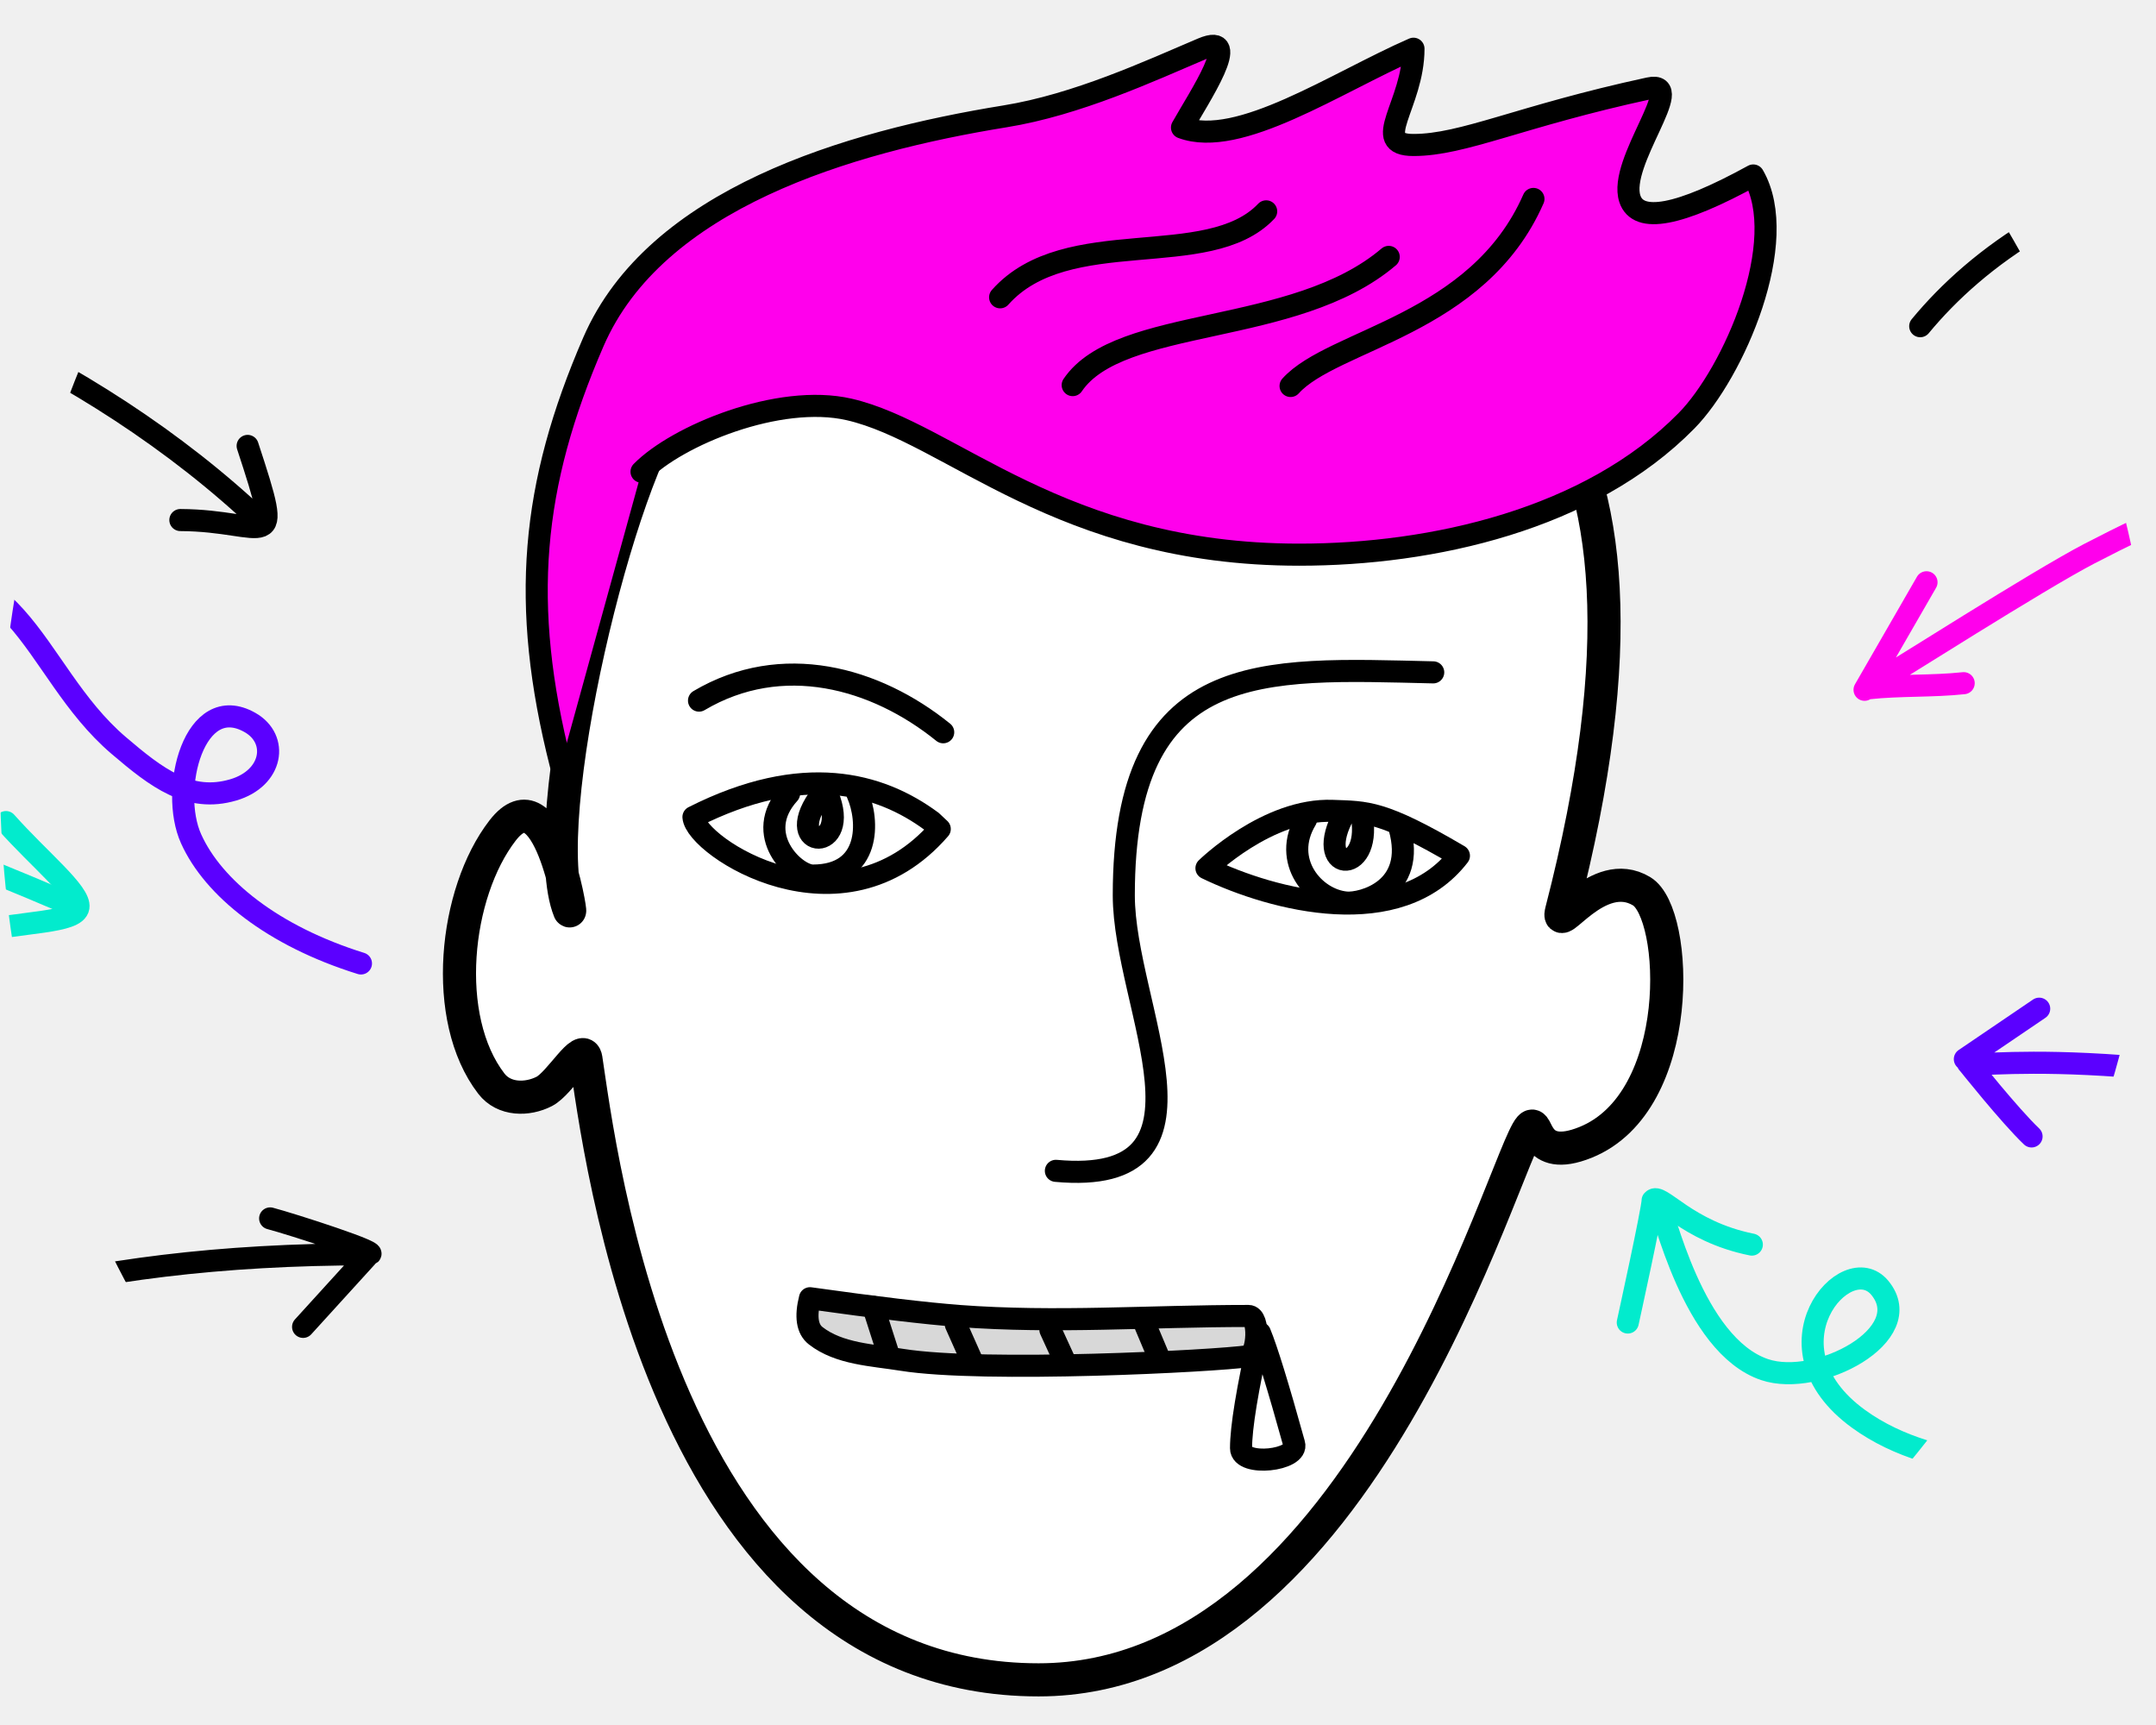
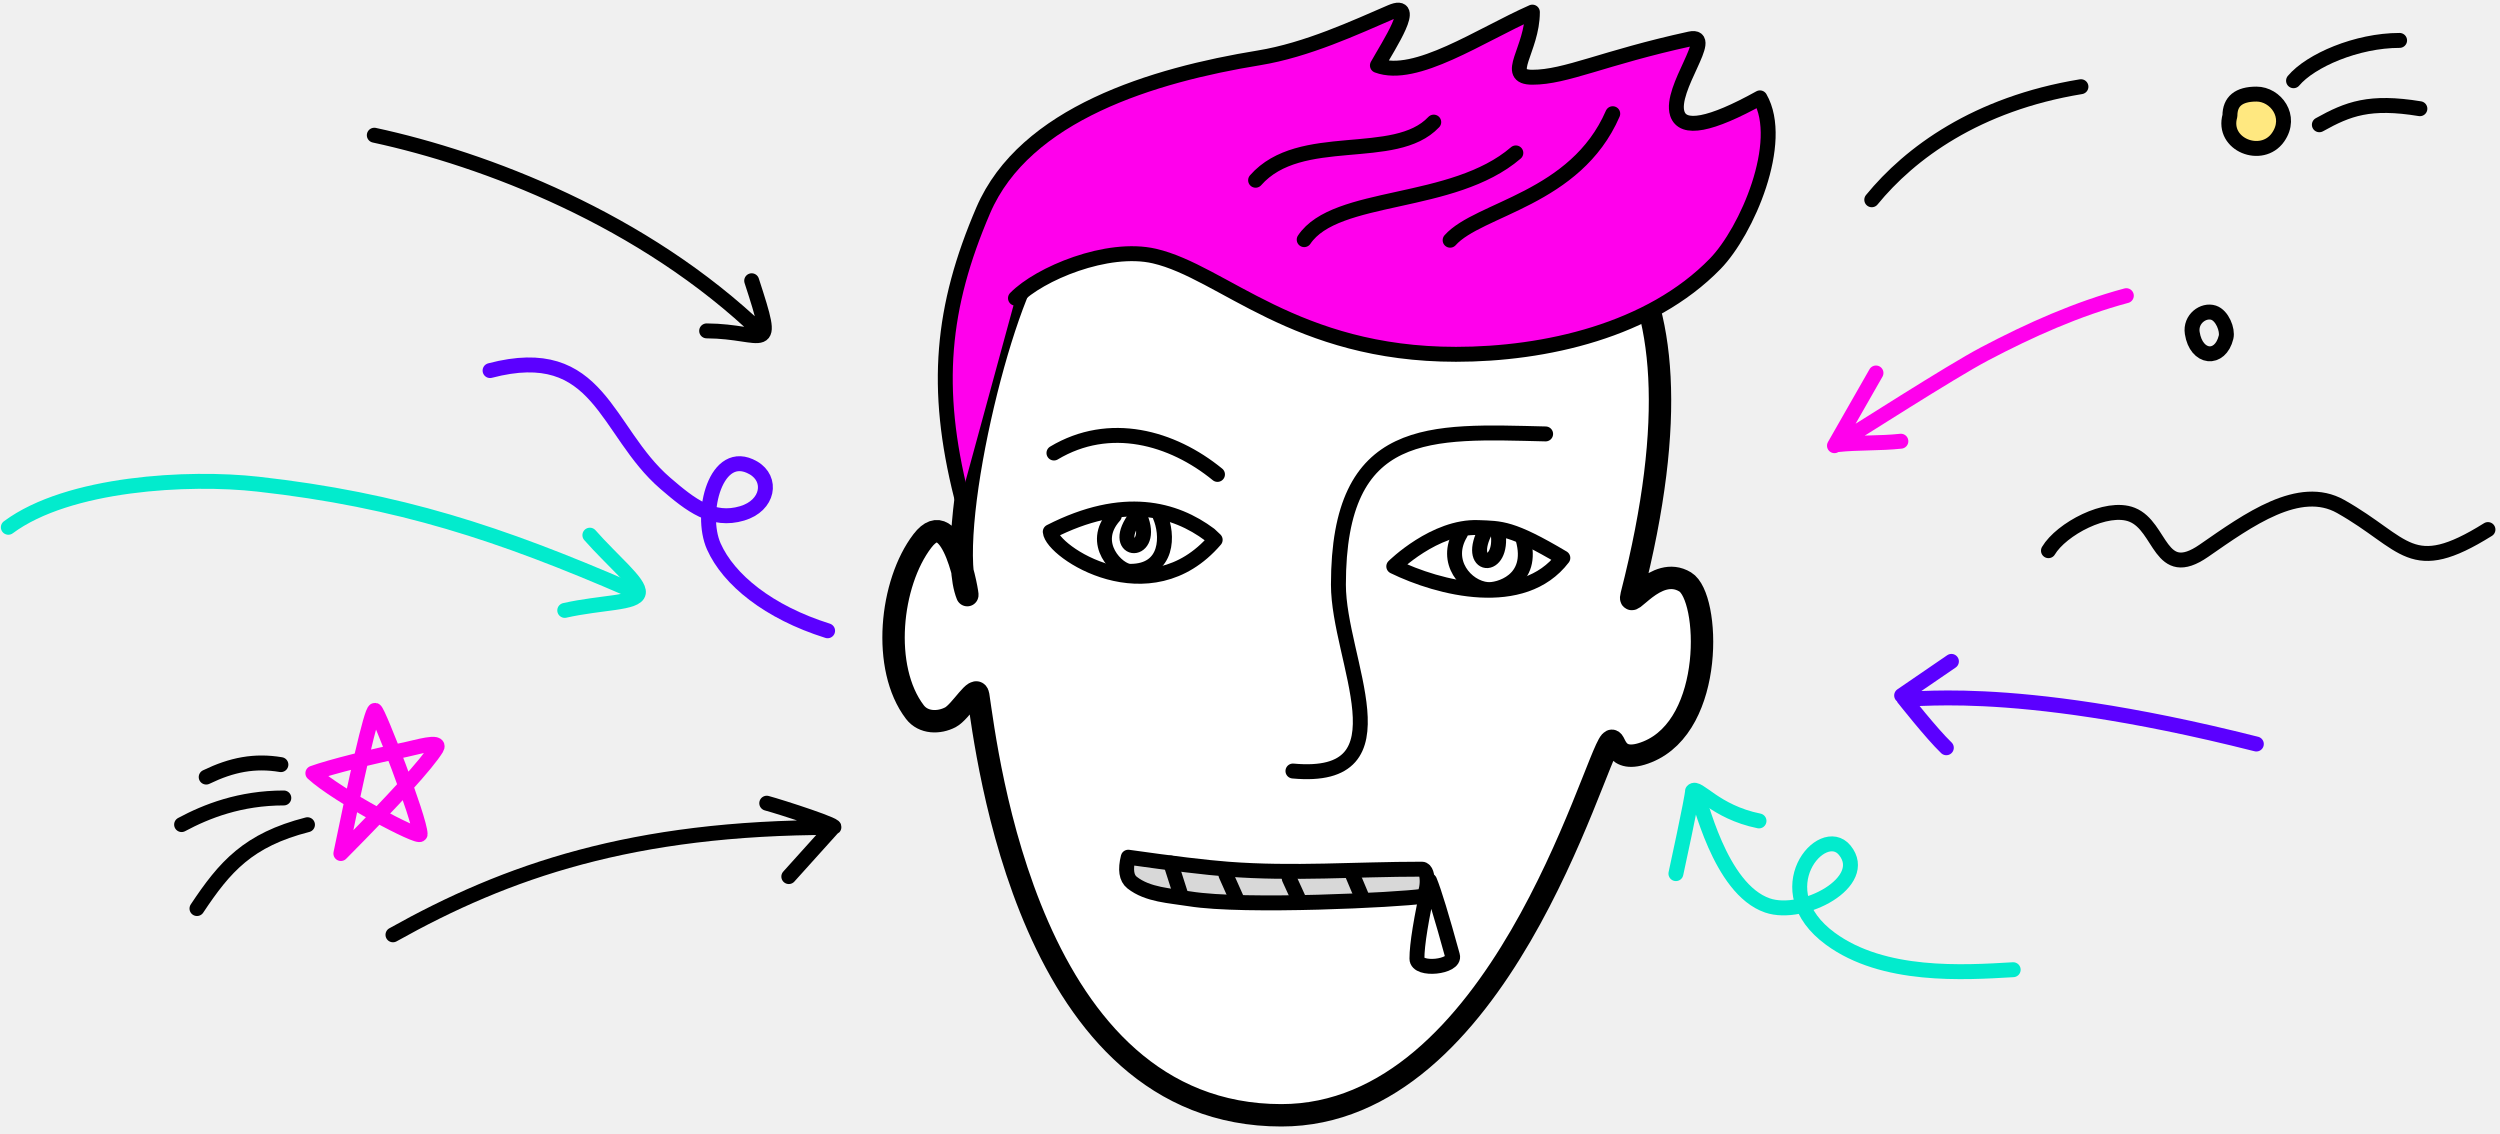
- <svg xmlns="http://www.w3.org/2000/svg" xmlns:xlink="http://www.w3.org/1999/xlink" width="50" height="40" viewBox="0 0 50 40">
+ <svg xmlns="http://www.w3.org/2000/svg" xmlns:xlink="http://www.w3.org/1999/xlink" width="300" height="136" viewBox="0 0 300 136">
  <defs>
-     <rect id="a" width="50" height="50" rx="25" />
+     <path id="a" d="M0 0h520v500H0z" />
  </defs>
-   <g fill="none" fill-rule="evenodd" transform="translate(0 -7)">
+   <g fill="none" fill-rule="evenodd" transform="translate(-108 -169)">
    <mask id="b" fill="#fff">
      <use xlink:href="#a" />
    </mask>
    <g stroke-linecap="round" stroke-linejoin="round" mask="url(#b)">
-       <path fill="#FFF" stroke="#000" stroke-width=".768" d="M15.688 16.367c-1.31 1.516-3.302 9.72-2.479 11.752.048.117-.49-3.237-1.554-1.86-1.117 1.447-1.426 4.355-.26 5.869.294.382.835.382 1.229.179.363-.188.901-1.16.964-.755.3 1.938 1.73 14.401 10.498 14.401 7.512 0 10.8-12.148 11.396-12.81.2-.223.054.844 1.288.347 2.334-.941 2.155-5.312 1.3-5.824-1.024-.615-2.01 1.057-1.854.453 1.573-6.086 1.12-9.831-.377-12.018-.4-.583-1.21-.745-1.815-1.117" />
-       <path fill="#FF00EC" stroke="#000" stroke-width=".512" d="M13.005 24.733c-.948-3.73-.683-6.486.756-9.805 1.438-3.319 5.897-4.639 9.547-5.23 1.669-.27 3.355-1.05 4.572-1.568.956-.407-.068 1.117-.468 1.828 1.32.489 3.56-1.037 5.368-1.828 0 1.295-1.017 2.232 0 2.232 1.16 0 2.458-.664 5.46-1.313.906-.196-.721 1.711-.442 2.56.192.582 1.145.403 2.862-.54.879 1.514-.452 4.573-1.548 5.688-2.252 2.292-5.896 3.105-8.98 3.105-5.568 0-8.075-2.824-10.44-3.368-1.635-.375-3.993.609-4.814 1.444" />
-       <path stroke="#000" stroke-width=".512" d="M24.487 34.15c4.074.373 1.575-3.801 1.575-6.389 0-5.522 3.19-5.262 7.176-5.17M21.874 23.98c-1.573-1.273-3.742-1.871-5.663-.734" />
-       <path stroke="#000" stroke-width=".512" d="M30.906 25.803c.788.03 1.14-.012 2.928 1.04-1.384 1.795-4.296 1.044-5.855.29 0 0 1.418-1.39 2.927-1.33z" />
-       <path stroke="#000" stroke-width=".512" d="M30.289 26.004c-.582.963.187 1.86.934 1.925.355.03 1.644-.285 1.231-1.74M21.602 26.044c-1.196-.884-2.976-1.384-5.52-.098.056.695 3.442 2.896 5.712.277l-.192-.18z" />
-       <path stroke="#000" stroke-width=".512" d="M18.3 25.4c-.865.952.136 1.903.55 1.903 1.345 0 1.313-1.27 1.032-1.902" />
-       <path stroke="#FF00EC" stroke-width=".512" d="M53.348 17.852c-1.691.45-3.325 1.17-4.9 1.99-1.198.625-4.436 2.694-5.207 3.153l1.437-2.493M43.332 22.96c.724-.079 1.484-.04 2.208-.118" />
-       <path stroke="#5B00FF" stroke-width=".512" d="M57.85 33.224c-8.866-2.221-12.216-1.388-12.216-1.577 0 0 .97 1.22 1.48 1.705M45.567 31.56l1.724-1.17" />
-       <path stroke="#000" stroke-width=".512" d="M-6.68 39.765c3.951-2.19 8.297-3.68 15.223-3.68.408 0-1.808-.709-2.278-.832M7.029 37.768l1.474-1.62" />
-       <path stroke="#02EBCD" stroke-width=".512" d="M-20 25.793c2.077-1.527 6.244-1.745 8.646-1.48 4.886.542 8.397 1.696 12.855 3.608" />
-       <path stroke="#02EBCD" stroke-width=".512" d="M-.73 28.642c1.275-.284 2.49-.234 2.549-.603.054-.341-.892-1.09-1.68-1.976" />
-       <path stroke="#000" stroke-width=".512" d="M-7.326 12.35c3.809.814 9.311 2.866 13.423 6.786M4.183 19.059c2.048.01 2.432.933 1.56-1.719M23.194 13.894c1.544-1.737 4.825-.577 6.17-1.993M24.877 15.93c1.09-1.61 5.144-1.111 7.329-2.973M29.93 15.95c.984-1.091 4.346-1.403 5.632-4.337M44.532 14.564c1.32-1.598 3.622-3.288 7.244-3.877" />
-       <path stroke="#5B00FF" stroke-width=".512" d="M-3.317 20.42C.5 19.426.652 22.492 2.75 24.284c.886.756 1.637 1.334 2.661 1.032.917-.27 1.06-1.178.389-1.561-1.293-.738-1.881 1.56-1.368 2.696.512 1.136 1.885 2.25 3.939 2.89" />
-       <path stroke="#02EBCD" stroke-width=".512" d="M49.43 40.962c-1.742.101-4.495.27-6.328-1.06-2.295-1.665-.283-3.98.494-3.038.893 1.085-1.44 2.312-2.673 1.895-1.676-.566-2.348-3.73-2.469-3.89" />
-       <path stroke="#02EBCD" stroke-width=".512" d="M37.75 37.667s.576-2.621.576-2.83c.175-.205.77.716 2.301 1.023" />
-       <path fill="#D8D8D8" stroke="#000" stroke-width=".512" d="M22.234 37.515c2.269.17 4.4 0 6.72 0 .271 0 .212.9 0 .932-.764.115-6.145.389-8.037.085-.684-.11-1.457-.134-2.001-.559-.195-.152-.24-.442-.132-.869 1.545.217 2.696.354 3.45.41z" />
-       <path stroke="#000" stroke-width=".512" d="M28.781 40.583c0 .436 1.35.283 1.23-.106-.37-1.333-.634-2.189-.791-2.567-.293 1.3-.439 2.19-.439 2.673zM31.176 25.87c-.749 1.354.624 1.456.412.086M20.251 37.304l.36 1.121M22.167 37.713l.38.853M24.36 37.837l.36.785M26.495 37.572l.359.853M19.061 25.407c-.975 1.261.602 1.396.18.143" />
+       <path fill="#FFF" stroke="#000" stroke-width="2.688" d="M232.661 199.286c-4.537 5.304-11.44 34.019-8.587 41.129.164.41-1.698-11.328-5.384-6.507-3.873 5.063-4.941 15.243-.904 20.54 1.021 1.339 2.894 1.338 4.26.626 1.258-.657 3.122-4.056 3.34-2.642 1.039 6.783 5.998 50.404 36.379 50.404 26.027 0 37.419-42.519 39.487-44.836.696-.78.188 2.956 4.461 1.215 8.09-3.295 7.469-18.592 4.508-20.385-3.55-2.15-6.967 3.7-6.426 1.585 5.45-21.298 3.88-34.409-1.307-42.06-1.385-2.043-4.193-2.608-6.29-3.912" />
+       <path fill="#FF00EC" stroke="#000" stroke-width="1.792" d="M223.367 228.565c-3.286-13.056-2.367-22.7 2.618-34.317 4.985-11.617 20.434-16.236 33.084-18.305 5.78-.945 11.623-3.675 15.842-5.49 3.311-1.423-.235 3.91-1.622 6.4 4.573 1.71 12.333-3.63 18.598-6.4 0 4.534-3.521 7.815 0 7.815 4.021 0 8.52-2.325 18.919-4.597 3.141-.687-2.497 5.99-1.53 8.96.664 2.039 3.97 1.41 9.917-1.887 3.046 5.298-1.564 16.001-5.363 19.906-7.805 8.022-20.43 10.868-31.117 10.868-19.293 0-27.98-9.885-36.173-11.788-5.667-1.315-13.839 2.13-16.684 5.054" />
+       <path stroke="#000" stroke-width="1.792" d="M263.153 261.523c14.118 1.308 5.457-13.302 5.457-22.359 0-19.328 11.055-18.416 24.865-18.093M254.098 225.93c-5.45-4.455-12.966-6.55-19.624-2.568" />
+       <path stroke="#000" stroke-width="1.792" d="M285.397 232.309c2.727.11 3.947-.04 10.144 3.644-4.797 6.28-14.888 3.651-20.288 1.014 0 0 4.915-4.868 10.144-4.658z" />
+       <path stroke="#000" stroke-width="1.792" d="M283.257 233.014c-2.018 3.372.647 6.507 3.238 6.737 1.23.109 5.696-.998 4.265-6.087M253.156 233.154c-4.145-3.093-10.312-4.843-19.125-.343.191 2.433 11.925 10.138 19.79.97l-.665-.627z" />
+       <path stroke="#000" stroke-width="1.792" d="M241.716 230.902c-2.998 3.33.47 6.66 1.906 6.66 4.66 0 4.549-4.448 3.574-6.66" />
+       <path stroke="#FF00EC" stroke-width="1.792" d="M363.16 204.481c-5.86 1.573-11.52 4.095-16.982 6.969-4.15 2.184-15.37 9.427-18.042 11.033l4.982-8.725M328.454 222.359c2.508-.275 5.142-.138 7.65-.413" />
+       <path stroke="#5B00FF" stroke-width="1.792" d="M378.761 258.283c-30.722-7.774-42.333-4.857-42.333-5.518 0 0 3.361 4.269 5.132 5.966M336.197 252.457l5.974-4.09" />
+       <path stroke="#000" stroke-width="1.792" d="M155.156 281.178c13.69-7.668 28.75-12.883 52.75-12.883 1.413 0-6.266-2.478-7.896-2.911M202.657 274.19l5.108-5.671" />
+       <path stroke="#02EBCD" stroke-width="1.792" d="M109 232.274c7.197-5.342 21.637-6.107 29.96-5.175 16.93 1.894 29.095 5.934 44.544 12.626" />
+       <path stroke="#02EBCD" stroke-width="1.792" d="M175.77 242.248c4.42-.995 8.63-.821 8.834-2.11.19-1.196-3.09-3.815-5.819-6.918" />
+       <path stroke="#000" stroke-width="1.792" d="M152.916 185.226c13.198 2.847 32.265 10.03 46.513 23.75M192.798 208.706c7.097.038 8.426 3.267 5.404-6.016M258.672 190.63c5.35-6.081 16.719-2.021 21.377-6.977M264.504 197.758c3.777-5.64 17.824-3.892 25.396-10.409M282.015 197.825c3.41-3.82 15.057-4.91 19.513-15.18M353.815 235.082c1.531-2.583 6.992-5.522 10.029-4.314 3.568 1.419 3.265 8.036 8.631 4.314 5.367-3.723 11.442-8.107 16.415-5.299 7.862 4.44 8.335 8.596 17.665 2.764M332.612 192.973c4.57-5.59 12.55-11.507 25.102-13.569" />
+       <path stroke="#5B00FF" stroke-width="1.792" d="M166.808 213.469c13.226-3.477 13.753 7.254 21.026 13.523 3.073 2.649 5.674 4.67 9.222 3.613 3.178-.947 3.674-4.121 1.346-5.463-4.48-2.583-6.517 5.463-4.74 9.438 1.776 3.976 6.534 7.874 13.65 10.113" />
+       <path stroke="#02EBCD" stroke-width="1.792" d="M349.582 285.366c-6.035.356-15.574.945-21.927-3.71-7.953-5.826-.98-13.93 1.712-10.63 3.096 3.795-4.987 8.089-9.26 6.632-5.81-1.982-8.139-13.055-8.557-13.618" />
+       <path stroke="#02EBCD" stroke-width="1.792" d="M309.11 273.834s1.995-9.174 1.995-9.906c.608-.716 2.67 2.51 7.975 3.582" />
+       <path fill="#D8D8D8" stroke="#000" stroke-width="1.792" d="M255.346 273.301c7.861.6 15.245 0 23.285 0 .94 0 .734 3.15 0 3.262-2.648.404-21.293 1.362-27.85.3-2.37-.385-5.049-.469-6.934-1.956-.676-.534-.828-1.548-.457-3.042 5.356.759 9.342 1.237 11.956 1.436z" />
+       <path stroke="#000" stroke-width="1.792" d="M278.032 284.041c0 1.525 4.679.99 4.26-.372-1.281-4.666-2.195-7.66-2.74-8.984-1.014 4.547-1.52 7.666-1.52 9.356z" />
+       <path stroke="#FF00EC" stroke-width="1.792" d="M148.904 271.423c1.752-8.592 3.665-17.23 4.097-17.183.374.04 5.415 13.124 5.415 14.863 0 .639-9.87-4.56-12.873-7.317 2.052-.753 7.346-2.07 11.084-2.822 1.224-.247 4.398-1.228 3.744-.164-1.143 1.859-4.965 6.067-11.467 12.623z" />
+       <path stroke="#000" stroke-width="1.792" d="M371.07 208.96c.48 3.11 3.362 3.36 4.057.507.218-.89-.46-2.6-1.493-2.942-1.217-.403-2.824.752-2.564 2.435z" />
+       <path fill="#FFE880" stroke="#000" stroke-width="1.792" d="M375.59 182.896c-.993 3.475 3.827 5.356 5.773 2.583 1.765-2.516-.303-5.188-2.582-5.188-2.128 0-3.191.868-3.191 2.605z" />
+       <path stroke="#000" stroke-width="1.792" d="M383.225 178.687c2.03-2.419 7.583-4.837 12.726-4.837M386.323 183.971c3.456-1.926 6.032-2.913 12.063-1.926M144.897 267.966c-7.125 1.823-9.918 5.03-13.26 10.06M142.058 264.756c-5.238 0-9.291 1.597-12.266 3.194M141.708 260.755c-3.14-.527-5.885 0-8.965 1.494M286.33 232.546c-2.593 4.738 2.161 5.097 1.429.301M248.476 272.563l1.255 3.925M255.115 273.995l1.329 2.986M262.714 274.43l1.255 2.746M270.11 273.502l1.255 2.986M244.351 230.925c-3.378 4.414 2.087 4.885.622.502" />
    </g>
  </g>
</svg>
